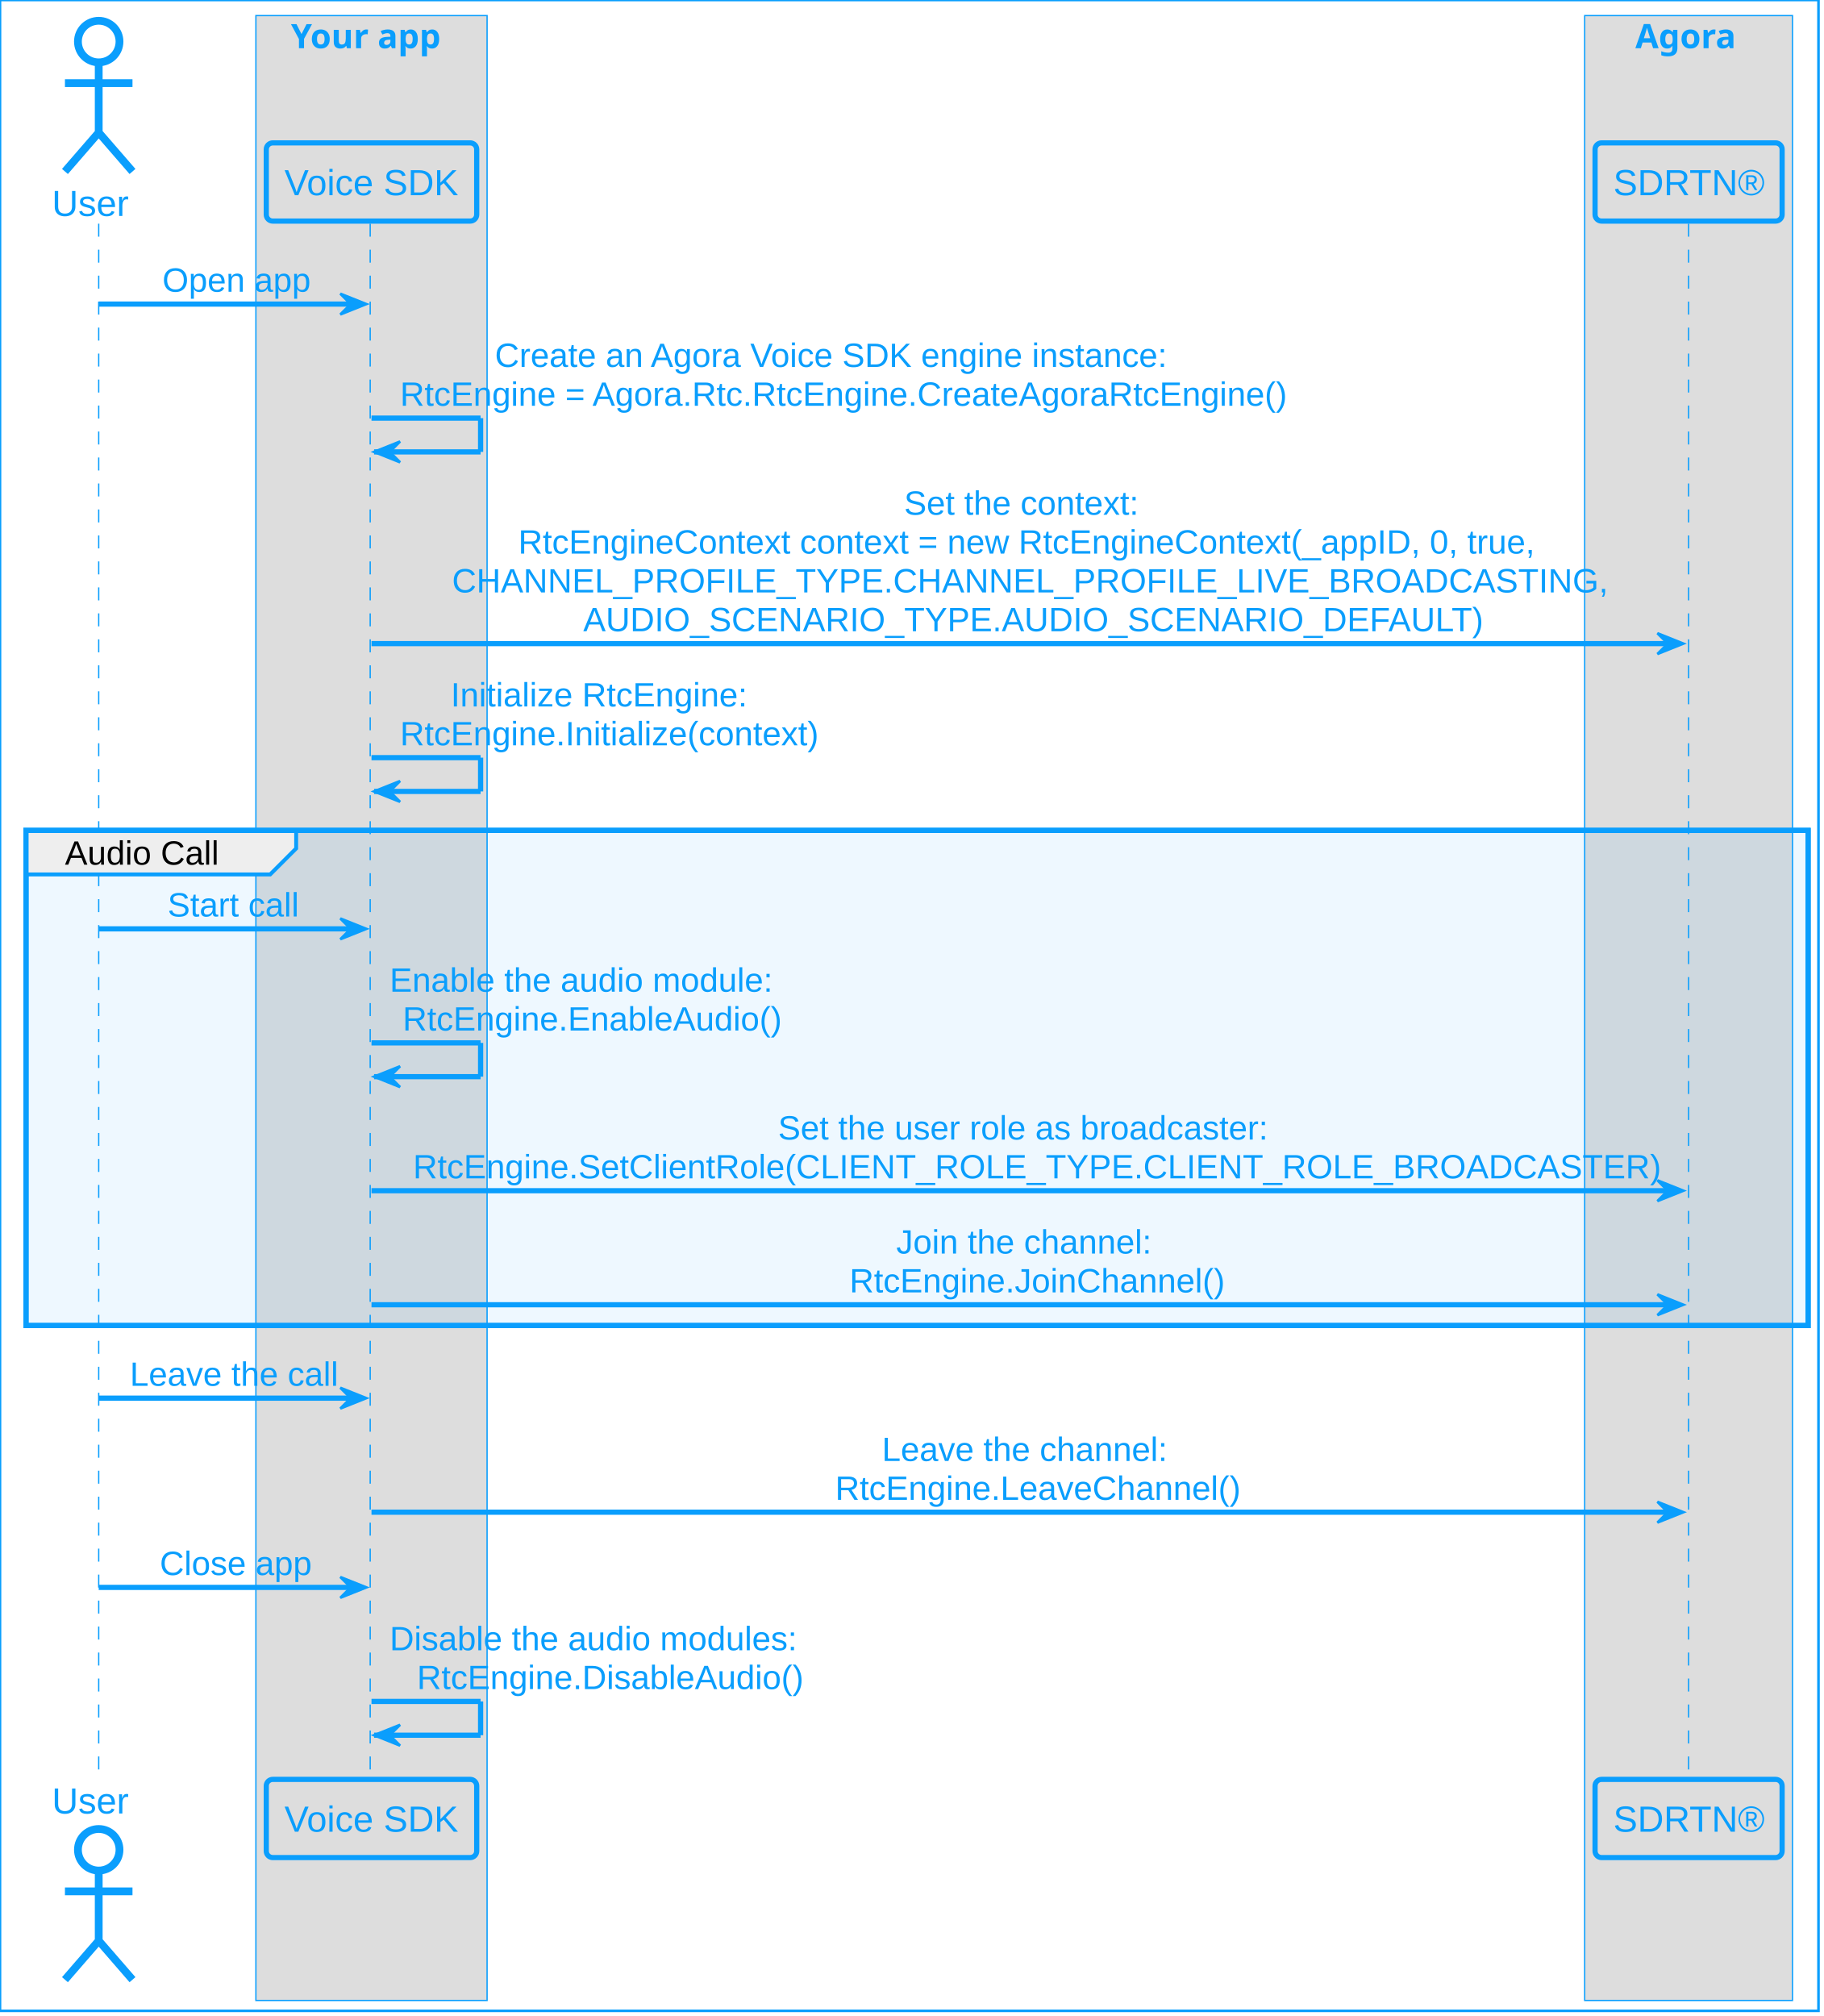
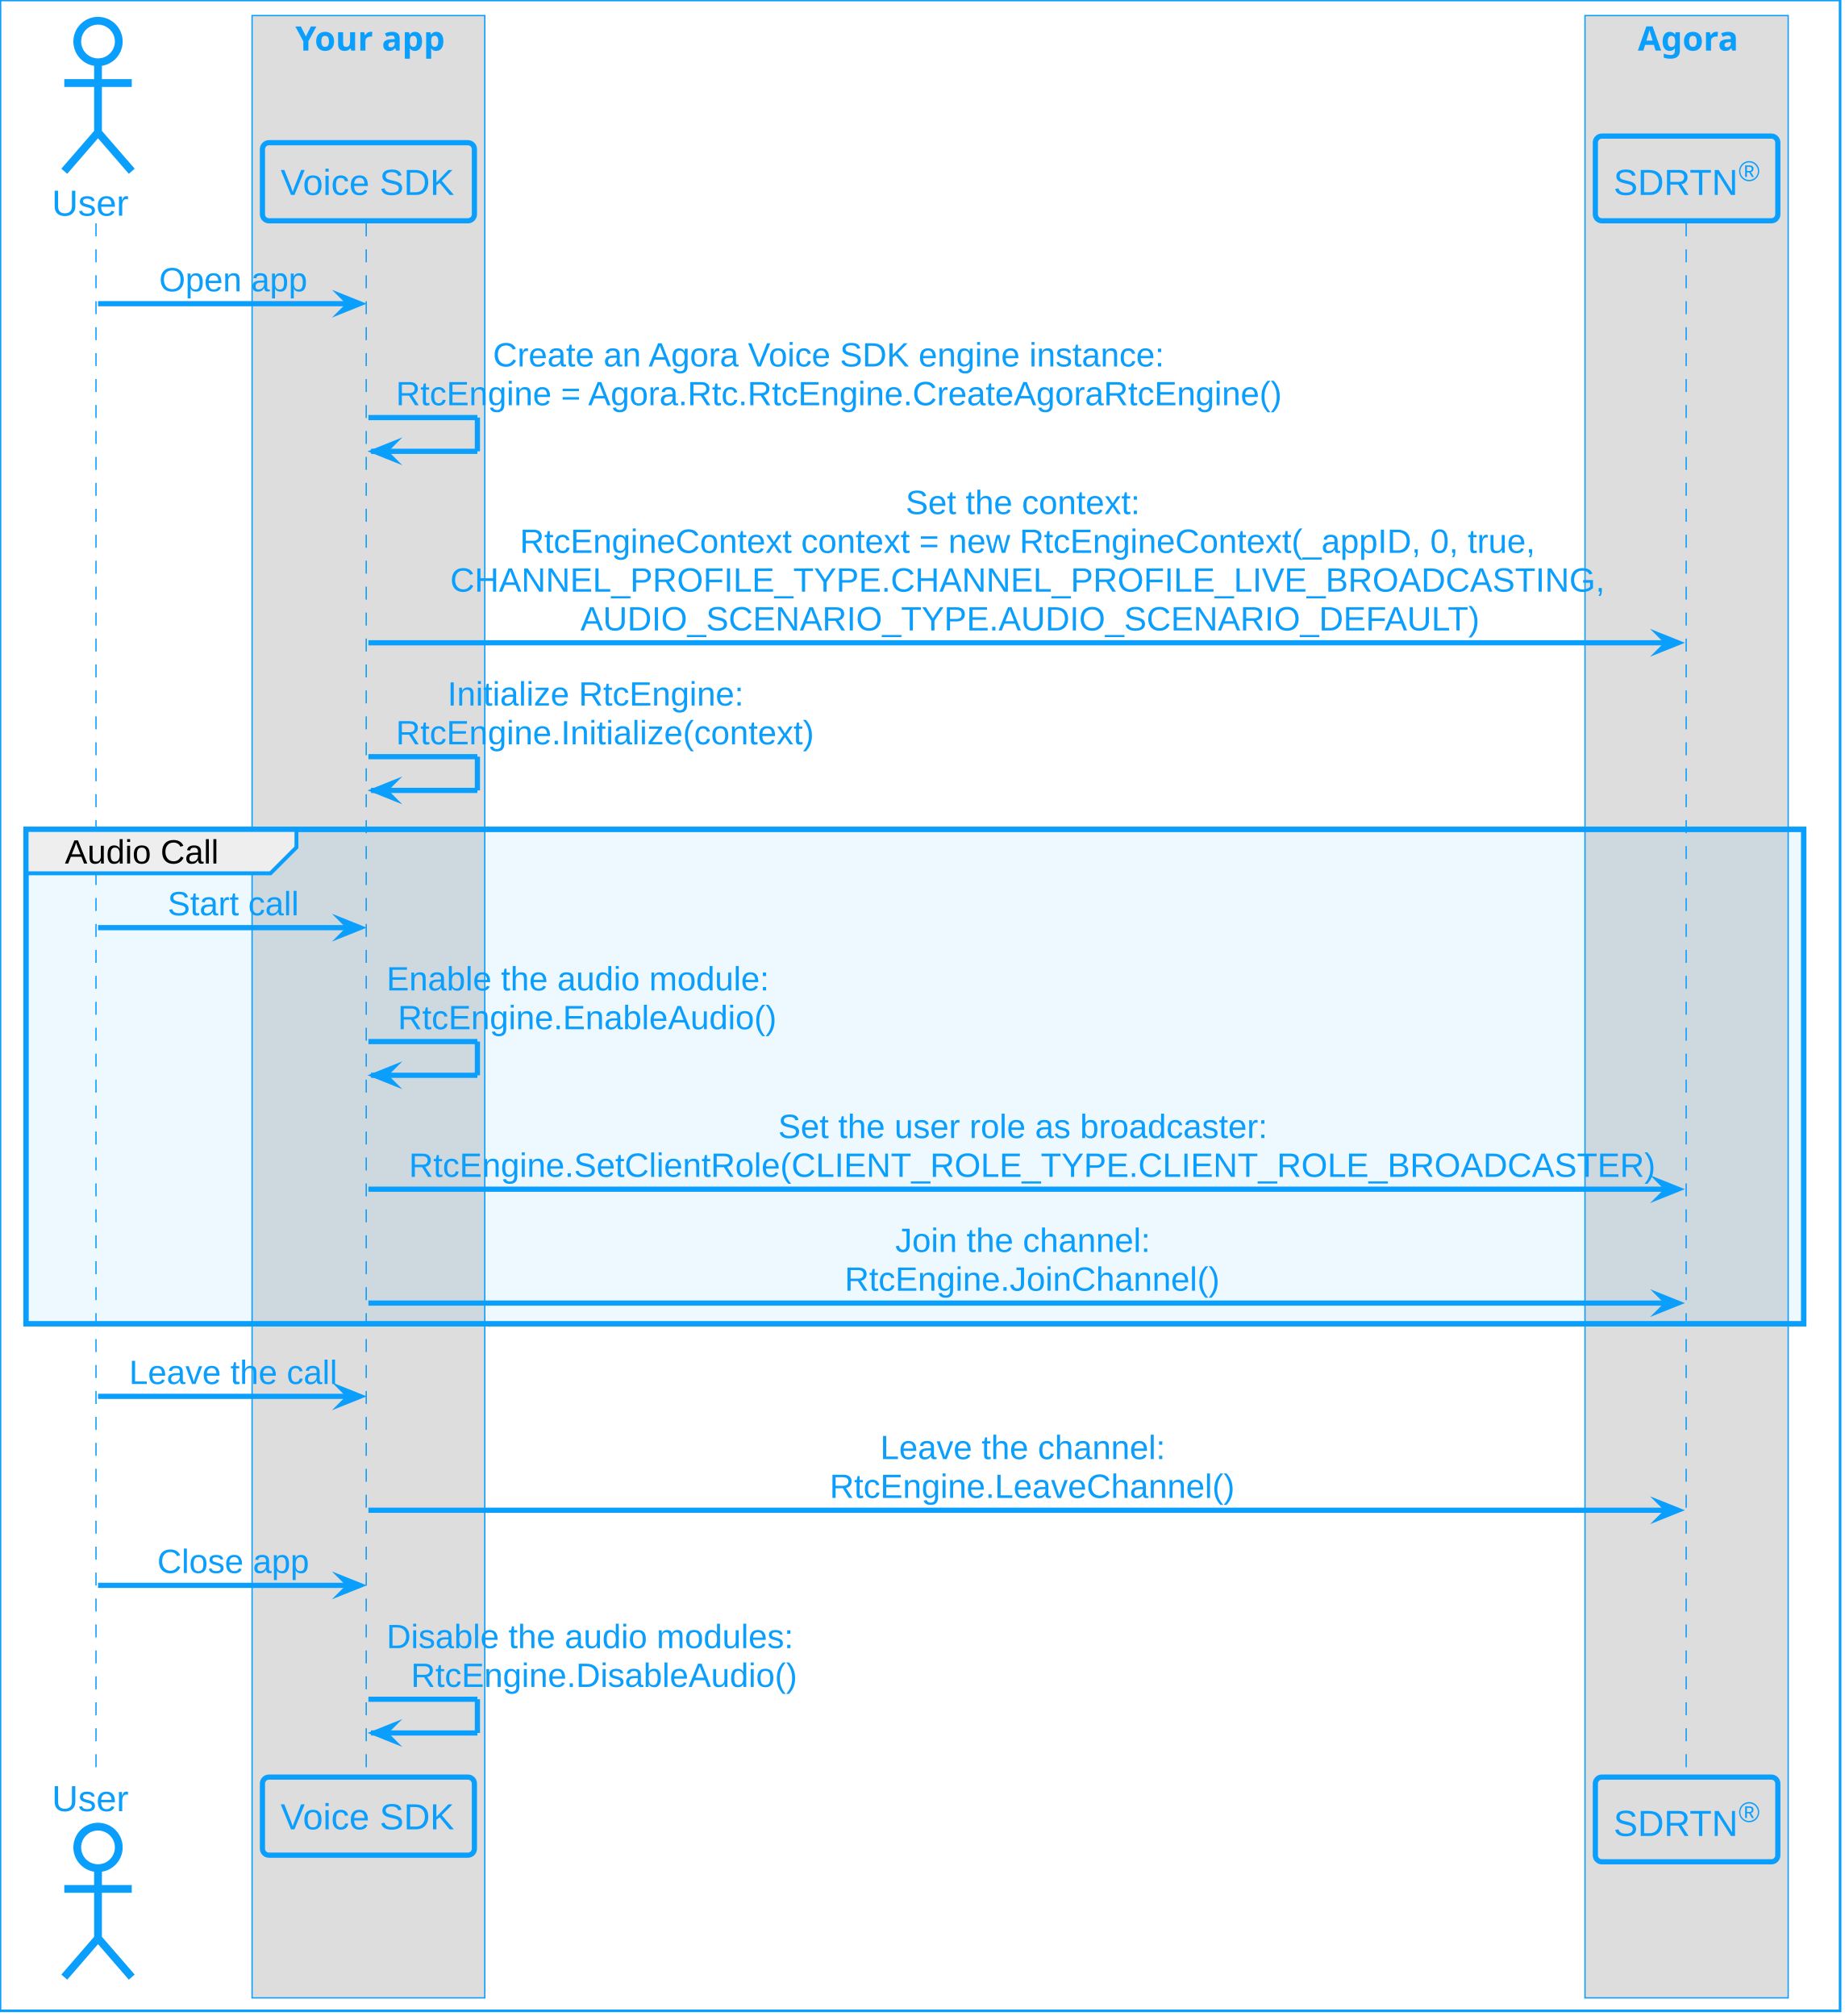
- <svg xmlns="http://www.w3.org/2000/svg" contentStyleType="text/css" height="776px" preserveAspectRatio="none" style="width:702px;height:776px;" version="1.1" viewBox="0 0 702 776" width="702px" zoomAndPan="magnify">
+ <svg xmlns="http://www.w3.org/2000/svg" contentStyleType="text/css" data-diagram-type="SEQUENCE" height="777px" preserveAspectRatio="none" style="width:711px;height:777px;" version="1.1" viewBox="0 0 711 777" width="711px" zoomAndPan="magnify">
  <defs />
  <g>
-     <rect fill="none" height="774.018" style="stroke:#0A9EFD;stroke-width:1.0;" width="700" x="0" y="0" />
-     <rect fill="#999999" fill-opacity="0.333" height="764.018" style="stroke:#0A9EFD;stroke-width:0.5;" width="89" x="98.5" y="6" />
-     <text fill="#0A9EFD" font-family="sans-serif" font-size="13" font-weight="bold" lengthAdjust="spacing" textLength="62" x="112" y="18.568">Your app</text>
-     <rect fill="#999999" fill-opacity="0.333" height="764.018" style="stroke:#0A9EFD;stroke-width:0.5;" width="80" x="610" y="6" />
-     <text fill="#0A9EFD" font-family="sans-serif" font-size="13" font-weight="bold" lengthAdjust="spacing" textLength="41" x="629.5" y="18.568">Agora</text>
-     <rect fill="#0A9EFD" fill-opacity="0.067" height="190.59" style="stroke:#0A9EFD;stroke-width:2.0;" width="686" x="10" y="319.637" />
-     <line style="stroke:#0A9EFD;stroke-width:0.5;stroke-dasharray:5.0,5.0;" x1="38" x2="38" y1="86.099" y2="685.919" />
-     <line style="stroke:#0A9EFD;stroke-width:0.5;stroke-dasharray:5.0,5.0;" x1="142.5" x2="142.5" y1="86.099" y2="685.919" />
-     <line style="stroke:#0A9EFD;stroke-width:0.5;stroke-dasharray:5.0,5.0;" x1="650" x2="650" y1="86.099" y2="685.919" />
-     <text fill="#0A9EFD" font-family="Arial" font-size="14" lengthAdjust="spacing" textLength="30" x="20" y="83.132">User</text>
-     <ellipse cx="38" cy="16" fill="none" rx="8" ry="8" style="stroke:#0A9EFD;stroke-width:3.0;" />
-     <path d="M38,24 L38,51 M25,32 L51,32 M38,51 L25,66 M38,51 L51,66 " fill="none" style="stroke:#0A9EFD;stroke-width:3.0;" />
-     <text fill="#0A9EFD" font-family="Arial" font-size="14" lengthAdjust="spacing" textLength="30" x="20" y="698.051">User</text>
-     <ellipse cx="38" cy="712.018" fill="none" rx="8" ry="8" style="stroke:#0A9EFD;stroke-width:3.0;" />
-     <path d="M38,720.018 L38,747.018 M25,728.018 L51,728.018 M38,747.018 L25,762.018 M38,747.018 L51,762.018 " fill="none" style="stroke:#0A9EFD;stroke-width:3.0;" />
-     <rect fill="none" height="30.099" rx="2.5" ry="2.5" style="stroke:#0A9EFD;stroke-width:2.0;" width="81" x="102.5" y="55" />
-     <text fill="#0A9EFD" font-family="Arial" font-size="14" lengthAdjust="spacing" textLength="67" x="109.5" y="75.132">Voice SDK</text>
-     <rect fill="none" height="30.099" rx="2.5" ry="2.5" style="stroke:#0A9EFD;stroke-width:2.0;" width="81" x="102.5" y="684.919" />
-     <text fill="#0A9EFD" font-family="Arial" font-size="14" lengthAdjust="spacing" textLength="67" x="109.5" y="705.051">Voice SDK</text>
-     <rect fill="none" height="30.099" rx="2.5" ry="2.5" style="stroke:#0A9EFD;stroke-width:2.0;" width="72" x="614" y="55" />
-     <text fill="#0A9EFD" font-family="Arial" font-size="14" lengthAdjust="spacing" textLength="58" x="621" y="75.132">SDRTN®</text>
-     <rect fill="none" height="30.099" rx="2.5" ry="2.5" style="stroke:#0A9EFD;stroke-width:2.0;" width="72" x="614" y="684.919" />
-     <text fill="#0A9EFD" font-family="Arial" font-size="14" lengthAdjust="spacing" textLength="58" x="621" y="705.051">SDRTN®</text>
-     <polygon fill="#0A9EFD" points="131,113.047,141,117.047,131,121.047,135,117.047" style="stroke:#0A9EFD;stroke-width:1.0;" />
-     <line style="stroke:#0A9EFD;stroke-width:2.0;" x1="38" x2="137" y1="117.047" y2="117.047" />
-     <text fill="#0A9EFD" font-family="Arial" font-size="13" lengthAdjust="spacing" textLength="56" x="62.5" y="112.293">Open app</text>
-     <line style="stroke:#0A9EFD;stroke-width:2.0;" x1="143" x2="185" y1="160.945" y2="160.945" />
-     <line style="stroke:#0A9EFD;stroke-width:2.0;" x1="185" x2="185" y1="160.945" y2="173.945" />
-     <line style="stroke:#0A9EFD;stroke-width:2.0;" x1="144" x2="185" y1="173.945" y2="173.945" />
-     <polygon fill="#0A9EFD" points="154,169.945,144,173.945,154,177.945,150,173.945" style="stroke:#0A9EFD;stroke-width:1.0;" />
-     <text fill="#0A9EFD" font-family="Arial" font-size="13" lengthAdjust="spacing" textLength="261" x="190.5" y="141.241">Create an Agora Voice SDK engine instance:</text>
-     <text fill="#0A9EFD" font-family="Arial" font-size="13" lengthAdjust="spacing" textLength="342" x="154" y="156.19">RtcEngine = Agora.Rtc.RtcEngine.CreateAgoraRtcEngine()</text>
-     <polygon fill="#0A9EFD" points="638,243.74,648,247.74,638,251.74,642,247.74" style="stroke:#0A9EFD;stroke-width:1.0;" />
-     <line style="stroke:#0A9EFD;stroke-width:2.0;" x1="143" x2="644" y1="247.74" y2="247.74" />
-     <text fill="#0A9EFD" font-family="Arial" font-size="13" lengthAdjust="spacing" textLength="93" x="348" y="198.139">Set the context:</text>
-     <text fill="#0A9EFD" font-family="Arial" font-size="13" lengthAdjust="spacing" textLength="394" x="199.5" y="213.087">RtcEngineContext context = new RtcEngineContext(_appID, 0, true,</text>
-     <text fill="#0A9EFD" font-family="Arial" font-size="13" lengthAdjust="spacing" textLength="445" x="174" y="228.036">CHANNEL_PROFILE_TYPE.CHANNEL_PROFILE_LIVE_BROADCASTING,</text>
-     <text fill="#0A9EFD" font-family="Arial" font-size="13" lengthAdjust="spacing" textLength="348" x="224.5" y="242.985">AUDIO_SCENARIO_TYPE.AUDIO_SCENARIO_DEFAULT)</text>
-     <line style="stroke:#0A9EFD;stroke-width:2.0;" x1="143" x2="185" y1="291.637" y2="291.637" />
-     <line style="stroke:#0A9EFD;stroke-width:2.0;" x1="185" x2="185" y1="291.637" y2="304.637" />
-     <line style="stroke:#0A9EFD;stroke-width:2.0;" x1="144" x2="185" y1="304.637" y2="304.637" />
-     <polygon fill="#0A9EFD" points="154,300.637,144,304.637,154,308.637,150,304.637" style="stroke:#0A9EFD;stroke-width:1.0;" />
-     <text fill="#0A9EFD" font-family="Arial" font-size="13" lengthAdjust="spacing" textLength="116" x="173.5" y="271.934">Initialize RtcEngine:</text>
-     <text fill="#0A9EFD" font-family="Arial" font-size="13" lengthAdjust="spacing" textLength="163" x="154" y="286.882">RtcEngine.Initialize(context)</text>
-     <path d="M10,319.637 L114,319.637 L114,326.586 L104,336.586 L10,336.586 L10,319.637 " fill="#EEEEEE" style="stroke:#0A9EFD;stroke-width:1.5;" />
-     <rect fill="none" height="190.59" style="stroke:#0A9EFD;stroke-width:2.0;" width="686" x="10" y="319.637" />
-     <text fill="#000000" font-family="Arial" font-size="13" lengthAdjust="spacing" textLength="59" x="25" y="332.831">Audio Call</text>
-     <polygon fill="#0A9EFD" points="131,353.535,141,357.535,131,361.535,135,357.535" style="stroke:#0A9EFD;stroke-width:1.0;" />
-     <line style="stroke:#0A9EFD;stroke-width:2.0;" x1="38" x2="137" y1="357.535" y2="357.535" />
-     <text fill="#0A9EFD" font-family="Arial" font-size="13" lengthAdjust="spacing" textLength="52" x="64.5" y="352.78">Start call</text>
-     <line style="stroke:#0A9EFD;stroke-width:2.0;" x1="143" x2="185" y1="401.432" y2="401.432" />
-     <line style="stroke:#0A9EFD;stroke-width:2.0;" x1="185" x2="185" y1="401.432" y2="414.432" />
-     <line style="stroke:#0A9EFD;stroke-width:2.0;" x1="144" x2="185" y1="414.432" y2="414.432" />
-     <polygon fill="#0A9EFD" points="154,410.432,144,414.432,154,418.432,150,414.432" style="stroke:#0A9EFD;stroke-width:1.0;" />
-     <text fill="#0A9EFD" font-family="Arial" font-size="13" lengthAdjust="spacing" textLength="147" x="150" y="381.728">Enable the audio module:</text>
-     <text fill="#0A9EFD" font-family="Arial" font-size="13" lengthAdjust="spacing" textLength="145" x="155" y="396.677">RtcEngine.EnableAudio()</text>
-     <polygon fill="#0A9EFD" points="638,454.33,648,458.33,638,462.33,642,458.33" style="stroke:#0A9EFD;stroke-width:1.0;" />
-     <line style="stroke:#0A9EFD;stroke-width:2.0;" x1="143" x2="644" y1="458.33" y2="458.33" />
-     <text fill="#0A9EFD" font-family="Arial" font-size="13" lengthAdjust="spacing" textLength="190" x="299.5" y="438.626">Set the user role as broadcaster:</text>
-     <text fill="#0A9EFD" font-family="Arial" font-size="13" lengthAdjust="spacing" textLength="479" x="159" y="453.575">RtcEngine.SetClientRole(CLIENT_ROLE_TYPE.CLIENT_ROLE_BROADCASTER)</text>
-     <polygon fill="#0A9EFD" points="638,498.227,648,502.227,638,506.227,642,502.227" style="stroke:#0A9EFD;stroke-width:1.0;" />
-     <line style="stroke:#0A9EFD;stroke-width:2.0;" x1="143" x2="644" y1="502.227" y2="502.227" />
-     <text fill="#0A9EFD" font-family="Arial" font-size="13" lengthAdjust="spacing" textLength="99" x="345" y="482.523">Join the channel:</text>
-     <text fill="#0A9EFD" font-family="Arial" font-size="13" lengthAdjust="spacing" textLength="143" x="327" y="497.472">RtcEngine.JoinChannel()</text>
-     <polygon fill="#0A9EFD" points="131,534.176,141,538.176,131,542.176,135,538.176" style="stroke:#0A9EFD;stroke-width:1.0;" />
-     <line style="stroke:#0A9EFD;stroke-width:2.0;" x1="38" x2="137" y1="538.176" y2="538.176" />
-     <text fill="#0A9EFD" font-family="Arial" font-size="13" lengthAdjust="spacing" textLength="81" x="50" y="533.421">Leave the call</text>
-     <polygon fill="#0A9EFD" points="638,578.073,648,582.073,638,586.073,642,582.073" style="stroke:#0A9EFD;stroke-width:1.0;" />
-     <line style="stroke:#0A9EFD;stroke-width:2.0;" x1="143" x2="644" y1="582.073" y2="582.073" />
-     <text fill="#0A9EFD" font-family="Arial" font-size="13" lengthAdjust="spacing" textLength="110" x="339.5" y="562.37">Leave the channel:</text>
-     <text fill="#0A9EFD" font-family="Arial" font-size="13" lengthAdjust="spacing" textLength="154" x="321.5" y="577.318">RtcEngine.LeaveChannel()</text>
-     <polygon fill="#0A9EFD" points="131,607.022,141,611.022,131,615.022,135,611.022" style="stroke:#0A9EFD;stroke-width:1.0;" />
-     <line style="stroke:#0A9EFD;stroke-width:2.0;" x1="38" x2="137" y1="611.022" y2="611.022" />
-     <text fill="#0A9EFD" font-family="Arial" font-size="13" lengthAdjust="spacing" textLength="58" x="61.5" y="606.267">Close app</text>
-     <line style="stroke:#0A9EFD;stroke-width:2.0;" x1="143" x2="185" y1="654.919" y2="654.919" />
-     <line style="stroke:#0A9EFD;stroke-width:2.0;" x1="185" x2="185" y1="654.919" y2="667.919" />
-     <line style="stroke:#0A9EFD;stroke-width:2.0;" x1="144" x2="185" y1="667.919" y2="667.919" />
-     <polygon fill="#0A9EFD" points="154,663.919,144,667.919,154,671.919,150,667.919" style="stroke:#0A9EFD;stroke-width:1.0;" />
-     <text fill="#0A9EFD" font-family="Arial" font-size="13" lengthAdjust="spacing" textLength="157" x="150" y="635.216">Disable the audio modules:</text>
-     <text fill="#0A9EFD" font-family="Arial" font-size="13" lengthAdjust="spacing" textLength="148" x="160.5" y="650.165">RtcEngine.DisableAudio()</text>
+     <rect fill="none" height="775.018" style="stroke:#0A9EFD;stroke-width:1;" width="709.217" x="0" y="0" />
+     <rect fill="#999999" fill-opacity="0.333" height="764.018" style="stroke:#0A9EFD;stroke-width:0.5;" width="89.696" x="97.153" y="6" />
+     <text fill="#0A9EFD" font-family="sans-serif" font-size="13" font-weight="700" lengthAdjust="spacing" textLength="56.335" x="113.833" y="19.495">Your app</text>
+     <rect fill="#999999" fill-opacity="0.333" height="764.018" style="stroke:#0A9EFD;stroke-width:0.5;" width="78.326" x="610.891" y="6" />
+     <text fill="#0A9EFD" font-family="sans-serif" font-size="13" font-weight="700" lengthAdjust="spacing" textLength="37.559" x="631.275" y="19.495">Agora</text>
+     <rect fill="#0A9EFD" fill-opacity="0.067" height="190.59" style="stroke:#0A9EFD;stroke-width:2;" width="685.217" x="10" y="319.637" />
+     <g class="participant-lifeline" data-entity-uid="part1" data-qualified-name="USR" data-source-line="3" id="part1-lifeline">
+       <g>
+         <rect fill="#000000" fill-opacity="0" height="599.821" width="8" x="33.779" y="86.099" />
+         <line style="stroke:#0A9EFD;stroke-width:0.5;stroke-dasharray:5,5;" x1="37" x2="37" y1="86.099" y2="685.919" />
+       </g>
+     </g>
+     <g class="participant-lifeline" data-entity-uid="part2" data-qualified-name="APP" data-source-line="7" id="part2-lifeline">
+       <g>
+         <rect fill="#000000" fill-opacity="0" height="599.821" width="8" x="138.001" y="86.099" />
+         <line style="stroke:#0A9EFD;stroke-width:0.5;stroke-dasharray:5,5;" x1="141.153" x2="141.153" y1="86.099" y2="685.919" />
+       </g>
+     </g>
+     <g class="participant-lifeline" data-entity-uid="part3" data-qualified-name="API" data-source-line="13" id="part3-lifeline">
+       <g>
+         <rect fill="#000000" fill-opacity="0" height="599.821" width="8" x="646.054" y="86.099" />
+         <line style="stroke:#0A9EFD;stroke-width:0.5;stroke-dasharray:5,5;" x1="649.891" x2="649.891" y1="86.099" y2="685.919" />
+       </g>
+     </g>
+     <g class="participant participant-head" data-entity-uid="part1" data-qualified-name="USR" data-source-line="3" id="part1-head">
+       <text fill="#0A9EFD" font-family="Arial" font-size="14" lengthAdjust="spacing" textLength="29.559" x="20" y="83.132">User</text>
+       <ellipse cx="37.779" cy="16" fill="none" rx="8" ry="8" style="stroke:#0A9EFD;stroke-width:3;" />
+       <path d="M37.779,24 L37.779,51 M24.779,32 L50.779,32 M37.779,51 L24.779,66 M37.779,51 L50.779,66" fill="none" style="stroke:#0A9EFD;stroke-width:3;" />
+     </g>
+     <g class="participant participant-tail" data-entity-uid="part1" data-qualified-name="USR" data-source-line="3" id="part1-tail">
+       <text fill="#0A9EFD" font-family="Arial" font-size="14" lengthAdjust="spacing" textLength="29.559" x="20" y="698.051">User</text>
+       <ellipse cx="37.779" cy="712.018" fill="none" rx="8" ry="8" style="stroke:#0A9EFD;stroke-width:3;" />
+       <path d="M37.779,720.018 L37.779,747.018 M24.779,728.018 L50.779,728.018 M37.779,747.018 L24.779,762.018 M37.779,747.018 L50.779,762.018" fill="none" style="stroke:#0A9EFD;stroke-width:3;" />
+     </g>
+     <g class="participant participant-head" data-entity-uid="part2" data-qualified-name="APP" data-source-line="7" id="part2-head">
+       <rect fill="none" height="30.099" rx="2.5" ry="2.5" style="stroke:#0A9EFD;stroke-width:2;" width="81.696" x="101.153" y="55" />
+       <text fill="#0A9EFD" font-family="Arial" font-size="14" lengthAdjust="spacing" textLength="67.696" x="108.153" y="75.132">Voice SDK</text>
+     </g>
+     <g class="participant participant-tail" data-entity-uid="part2" data-qualified-name="APP" data-source-line="7" id="part2-tail">
+       <rect fill="none" height="30.099" rx="2.5" ry="2.5" style="stroke:#0A9EFD;stroke-width:2;" width="81.696" x="101.153" y="684.919" />
+       <text fill="#0A9EFD" font-family="Arial" font-size="14" lengthAdjust="spacing" textLength="67.696" x="108.153" y="705.051">Voice SDK</text>
+     </g>
+     <g class="participant participant-head" data-entity-uid="part3" data-qualified-name="API" data-source-line="13" id="part3-head">
+       <rect fill="none" height="32.649" rx="2.5" ry="2.5" style="stroke:#0A9EFD;stroke-width:2;" width="70.326" x="614.891" y="52.45" />
+       <text fill="#0A9EFD" font-family="Arial" font-size="14" lengthAdjust="spacing" textLength="48.221" x="621.891" y="75.132">SDRTN</text>
+       <text fill="#0A9EFD" font-family="Arial" font-size="11" lengthAdjust="spacing" textLength="8.105" x="670.112" y="69.768">®</text>
+     </g>
+     <g class="participant participant-tail" data-entity-uid="part3" data-qualified-name="API" data-source-line="13" id="part3-tail">
+       <rect fill="none" height="32.649" rx="2.5" ry="2.5" style="stroke:#0A9EFD;stroke-width:2;" width="70.326" x="614.891" y="684.919" />
+       <text fill="#0A9EFD" font-family="Arial" font-size="14" lengthAdjust="spacing" textLength="48.221" x="621.891" y="707.602">SDRTN</text>
+       <text fill="#0A9EFD" font-family="Arial" font-size="11" lengthAdjust="spacing" textLength="8.105" x="670.112" y="702.237">®</text>
+     </g>
+     <g class="message" data-entity-1="part1" data-entity-2="part2" data-source-line="17" id="msg1">
+       <polygon fill="#0A9EFD" points="130.001,113.047,140.001,117.047,130.001,121.047,134.001,117.047" style="stroke:#0A9EFD;stroke-width:1;stroke-linejoin:miter;stroke-miterlimit:10;" />
+       <line style="stroke:#0A9EFD;stroke-width:2;" x1="37.779" x2="136.001" y1="117.047" y2="117.047" />
+       <text fill="#0A9EFD" font-family="Arial" font-size="13" lengthAdjust="spacing" textLength="57.103" x="61.338" y="112.293">Open app</text>
+     </g>
+     <g class="message" data-entity-1="part2" data-entity-2="part2" data-source-line="18" id="msg2">
+       <line style="stroke:#0A9EFD;stroke-width:2;" x1="142.001" x2="184.001" y1="160.945" y2="160.945" />
+       <line style="stroke:#0A9EFD;stroke-width:2;" x1="184.001" x2="184.001" y1="160.945" y2="173.945" />
+       <line style="stroke:#0A9EFD;stroke-width:2;" x1="143.001" x2="184.001" y1="173.945" y2="173.945" />
+       <polygon fill="#0A9EFD" points="153.001,169.945,143.001,173.945,153.001,177.945,149.001,173.945" style="stroke:#0A9EFD;stroke-width:1;stroke-linejoin:miter;stroke-miterlimit:10;" />
+       <text fill="#0A9EFD" font-family="Arial" font-size="13" lengthAdjust="spacing" textLength="260.159" x="189.994" y="141.241">Create an Agora Voice SDK engine instance:</text>
+       <text fill="#0A9EFD" font-family="Arial" font-size="13" lengthAdjust="spacing" textLength="342.145" x="152.613" y="156.19">RtcEngine = Agora.Rtc.RtcEngine.CreateAgoraRtcEngine()</text>
+     </g>
+     <g class="message" data-entity-1="part2" data-entity-2="part3" data-source-line="19" id="msg3">
+       <polygon fill="#0A9EFD" points="638.054,243.74,648.054,247.74,638.054,251.74,642.054,247.74" style="stroke:#0A9EFD;stroke-width:1;stroke-linejoin:miter;stroke-miterlimit:10;" />
+       <line style="stroke:#0A9EFD;stroke-width:2;" x1="142.001" x2="644.054" y1="247.74" y2="247.74" />
+       <text fill="#0A9EFD" font-family="Arial" font-size="13" lengthAdjust="spacing" textLength="90.334" x="349.055" y="198.139">Set the context:</text>
+       <text fill="#0A9EFD" font-family="Arial" font-size="13" lengthAdjust="spacing" textLength="391.301" x="200.377" y="213.087">RtcEngineContext context = new RtcEngineContext(_appID, 0, true,</text>
+       <text fill="#0A9EFD" font-family="Arial" font-size="13" lengthAdjust="spacing" textLength="445.022" x="173.517" y="228.036">CHANNEL_PROFILE_TYPE.CHANNEL_PROFILE_LIVE_BROADCASTING,</text>
+       <text fill="#0A9EFD" font-family="Arial" font-size="13" lengthAdjust="spacing" textLength="348.188" x="223.739" y="242.985">AUDIO_SCENARIO_TYPE.AUDIO_SCENARIO_DEFAULT)</text>
+     </g>
+     <g class="message" data-entity-1="part2" data-entity-2="part2" data-source-line="20" id="msg4">
+       <line style="stroke:#0A9EFD;stroke-width:2;" x1="142.001" x2="184.001" y1="291.637" y2="291.637" />
+       <line style="stroke:#0A9EFD;stroke-width:2;" x1="184.001" x2="184.001" y1="291.637" y2="304.637" />
+       <line style="stroke:#0A9EFD;stroke-width:2;" x1="143.001" x2="184.001" y1="304.637" y2="304.637" />
+       <polygon fill="#0A9EFD" points="153.001,300.637,143.001,304.637,153.001,308.637,149.001,304.637" style="stroke:#0A9EFD;stroke-width:1;stroke-linejoin:miter;stroke-miterlimit:10;" />
+       <text fill="#0A9EFD" font-family="Arial" font-size="13" lengthAdjust="spacing" textLength="114.169" x="172.481" y="271.934">Initialize RtcEngine:</text>
+       <text fill="#0A9EFD" font-family="Arial" font-size="13" lengthAdjust="spacing" textLength="161.129" x="152.613" y="286.882">RtcEngine.Initialize(context)</text>
+     </g>
+     <path d="M10,319.637 L114.255,319.637 L114.255,326.586 L104.255,336.586 L10,336.586 L10,319.637" fill="#EEEEEE" style="stroke:#0A9EFD;stroke-width:1.5;" />
+     <rect fill="none" height="190.59" style="stroke:#0A9EFD;stroke-width:2;" width="685.217" x="10" y="319.637" />
+     <text fill="#000000" font-family="Arial" font-size="13" lengthAdjust="spacing" textLength="59.255" x="25" y="332.831">Audio Call</text>
+     <g class="message" data-entity-1="part1" data-entity-2="part2" data-source-line="23" id="msg5">
+       <polygon fill="#0A9EFD" points="130.001,353.535,140.001,357.535,130.001,361.535,134.001,357.535" style="stroke:#0A9EFD;stroke-width:1;stroke-linejoin:miter;stroke-miterlimit:10;" />
+       <line style="stroke:#0A9EFD;stroke-width:2;" x1="37.779" x2="136.001" y1="357.535" y2="357.535" />
+       <text fill="#0A9EFD" font-family="Arial" font-size="13" lengthAdjust="spacing" textLength="50.572" x="64.604" y="352.78">Start call</text>
+     </g>
+     <g class="message" data-entity-1="part2" data-entity-2="part2" data-source-line="24" id="msg6">
+       <line style="stroke:#0A9EFD;stroke-width:2;" x1="142.001" x2="184.001" y1="401.432" y2="401.432" />
+       <line style="stroke:#0A9EFD;stroke-width:2;" x1="184.001" x2="184.001" y1="401.432" y2="414.432" />
+       <line style="stroke:#0A9EFD;stroke-width:2;" x1="143.001" x2="184.001" y1="414.432" y2="414.432" />
+       <polygon fill="#0A9EFD" points="153.001,410.432,143.001,414.432,153.001,418.432,149.001,414.432" style="stroke:#0A9EFD;stroke-width:1;stroke-linejoin:miter;stroke-miterlimit:10;" />
+       <text fill="#0A9EFD" font-family="Arial" font-size="13" lengthAdjust="spacing" textLength="147.443" x="149.001" y="381.728">Enable the audio module:</text>
+       <text fill="#0A9EFD" font-family="Arial" font-size="13" lengthAdjust="spacing" textLength="145.977" x="153.346" y="396.677">RtcEngine.EnableAudio()</text>
+     </g>
+     <g class="message" data-entity-1="part2" data-entity-2="part3" data-source-line="25" id="msg7">
+       <polygon fill="#0A9EFD" points="638.054,454.33,648.054,458.33,638.054,462.33,642.054,458.33" style="stroke:#0A9EFD;stroke-width:1;stroke-linejoin:miter;stroke-miterlimit:10;" />
+       <line style="stroke:#0A9EFD;stroke-width:2;" x1="142.001" x2="644.054" y1="458.33" y2="458.33" />
+       <text fill="#0A9EFD" font-family="Arial" font-size="13" lengthAdjust="spacing" textLength="188.602" x="299.921" y="438.626">Set the user role as broadcaster:</text>
+       <text fill="#0A9EFD" font-family="Arial" font-size="13" lengthAdjust="spacing" textLength="480.441" x="157.613" y="453.575">RtcEngine.SetClientRole(CLIENT_ROLE_TYPE.CLIENT_ROLE_BROADCASTER)</text>
+     </g>
+     <g class="message" data-entity-1="part2" data-entity-2="part3" data-source-line="26" id="msg8">
+       <polygon fill="#0A9EFD" points="638.054,498.227,648.054,502.227,638.054,506.227,642.054,502.227" style="stroke:#0A9EFD;stroke-width:1;stroke-linejoin:miter;stroke-miterlimit:10;" />
+       <line style="stroke:#0A9EFD;stroke-width:2;" x1="142.001" x2="644.054" y1="502.227" y2="502.227" />
+       <text fill="#0A9EFD" font-family="Arial" font-size="13" lengthAdjust="spacing" textLength="98.293" x="345.075" y="482.523">Join the channel:</text>
+       <text fill="#0A9EFD" font-family="Arial" font-size="13" lengthAdjust="spacing" textLength="144.523" x="325.572" y="497.472">RtcEngine.JoinChannel()</text>
+     </g>
+     <g class="message" data-entity-1="part1" data-entity-2="part2" data-source-line="29" id="msg9">
+       <polygon fill="#0A9EFD" points="130.001,534.176,140.001,538.176,130.001,542.176,134.001,538.176" style="stroke:#0A9EFD;stroke-width:1;stroke-linejoin:miter;stroke-miterlimit:10;" />
+       <line style="stroke:#0A9EFD;stroke-width:2;" x1="37.779" x2="136.001" y1="538.176" y2="538.176" />
+       <text fill="#0A9EFD" font-family="Arial" font-size="13" lengthAdjust="spacing" textLength="80.222" x="49.779" y="533.421">Leave the call</text>
+     </g>
+     <g class="message" data-entity-1="part2" data-entity-2="part3" data-source-line="30" id="msg10">
+       <polygon fill="#0A9EFD" points="638.054,578.073,648.054,582.073,638.054,586.073,642.054,582.073" style="stroke:#0A9EFD;stroke-width:1;stroke-linejoin:miter;stroke-miterlimit:10;" />
+       <line style="stroke:#0A9EFD;stroke-width:2;" x1="142.001" x2="644.054" y1="582.073" y2="582.073" />
+       <text fill="#0A9EFD" font-family="Arial" font-size="13" lengthAdjust="spacing" textLength="109.865" x="339.289" y="562.37">Leave the channel:</text>
+       <text fill="#0A9EFD" font-family="Arial" font-size="13" lengthAdjust="spacing" textLength="156.095" x="319.786" y="577.318">RtcEngine.LeaveChannel()</text>
+     </g>
+     <g class="message" data-entity-1="part1" data-entity-2="part2" data-source-line="32" id="msg11">
+       <polygon fill="#0A9EFD" points="130.001,607.022,140.001,611.022,130.001,615.022,134.001,611.022" style="stroke:#0A9EFD;stroke-width:1;stroke-linejoin:miter;stroke-miterlimit:10;" />
+       <line style="stroke:#0A9EFD;stroke-width:2;" x1="37.779" x2="136.001" y1="611.022" y2="611.022" />
+       <text fill="#0A9EFD" font-family="Arial" font-size="13" lengthAdjust="spacing" textLength="58.538" x="60.621" y="606.267">Close app</text>
+     </g>
+     <g class="message" data-entity-1="part2" data-entity-2="part2" data-source-line="33" id="msg12">
+       <line style="stroke:#0A9EFD;stroke-width:2;" x1="142.001" x2="184.001" y1="654.919" y2="654.919" />
+       <line style="stroke:#0A9EFD;stroke-width:2;" x1="184.001" x2="184.001" y1="654.919" y2="667.919" />
+       <line style="stroke:#0A9EFD;stroke-width:2;" x1="143.001" x2="184.001" y1="667.919" y2="667.919" />
+       <polygon fill="#0A9EFD" points="153.001,663.919,143.001,667.919,153.001,671.919,149.001,667.919" style="stroke:#0A9EFD;stroke-width:1;stroke-linejoin:miter;stroke-miterlimit:10;" />
+       <text fill="#0A9EFD" font-family="Arial" font-size="13" lengthAdjust="spacing" textLength="156.819" x="149.001" y="635.216">Disable the audio modules:</text>
+       <text fill="#0A9EFD" font-family="Arial" font-size="13" lengthAdjust="spacing" textLength="148.852" x="158.402" y="650.165">RtcEngine.DisableAudio()</text>
+     </g>
  </g>
</svg>
